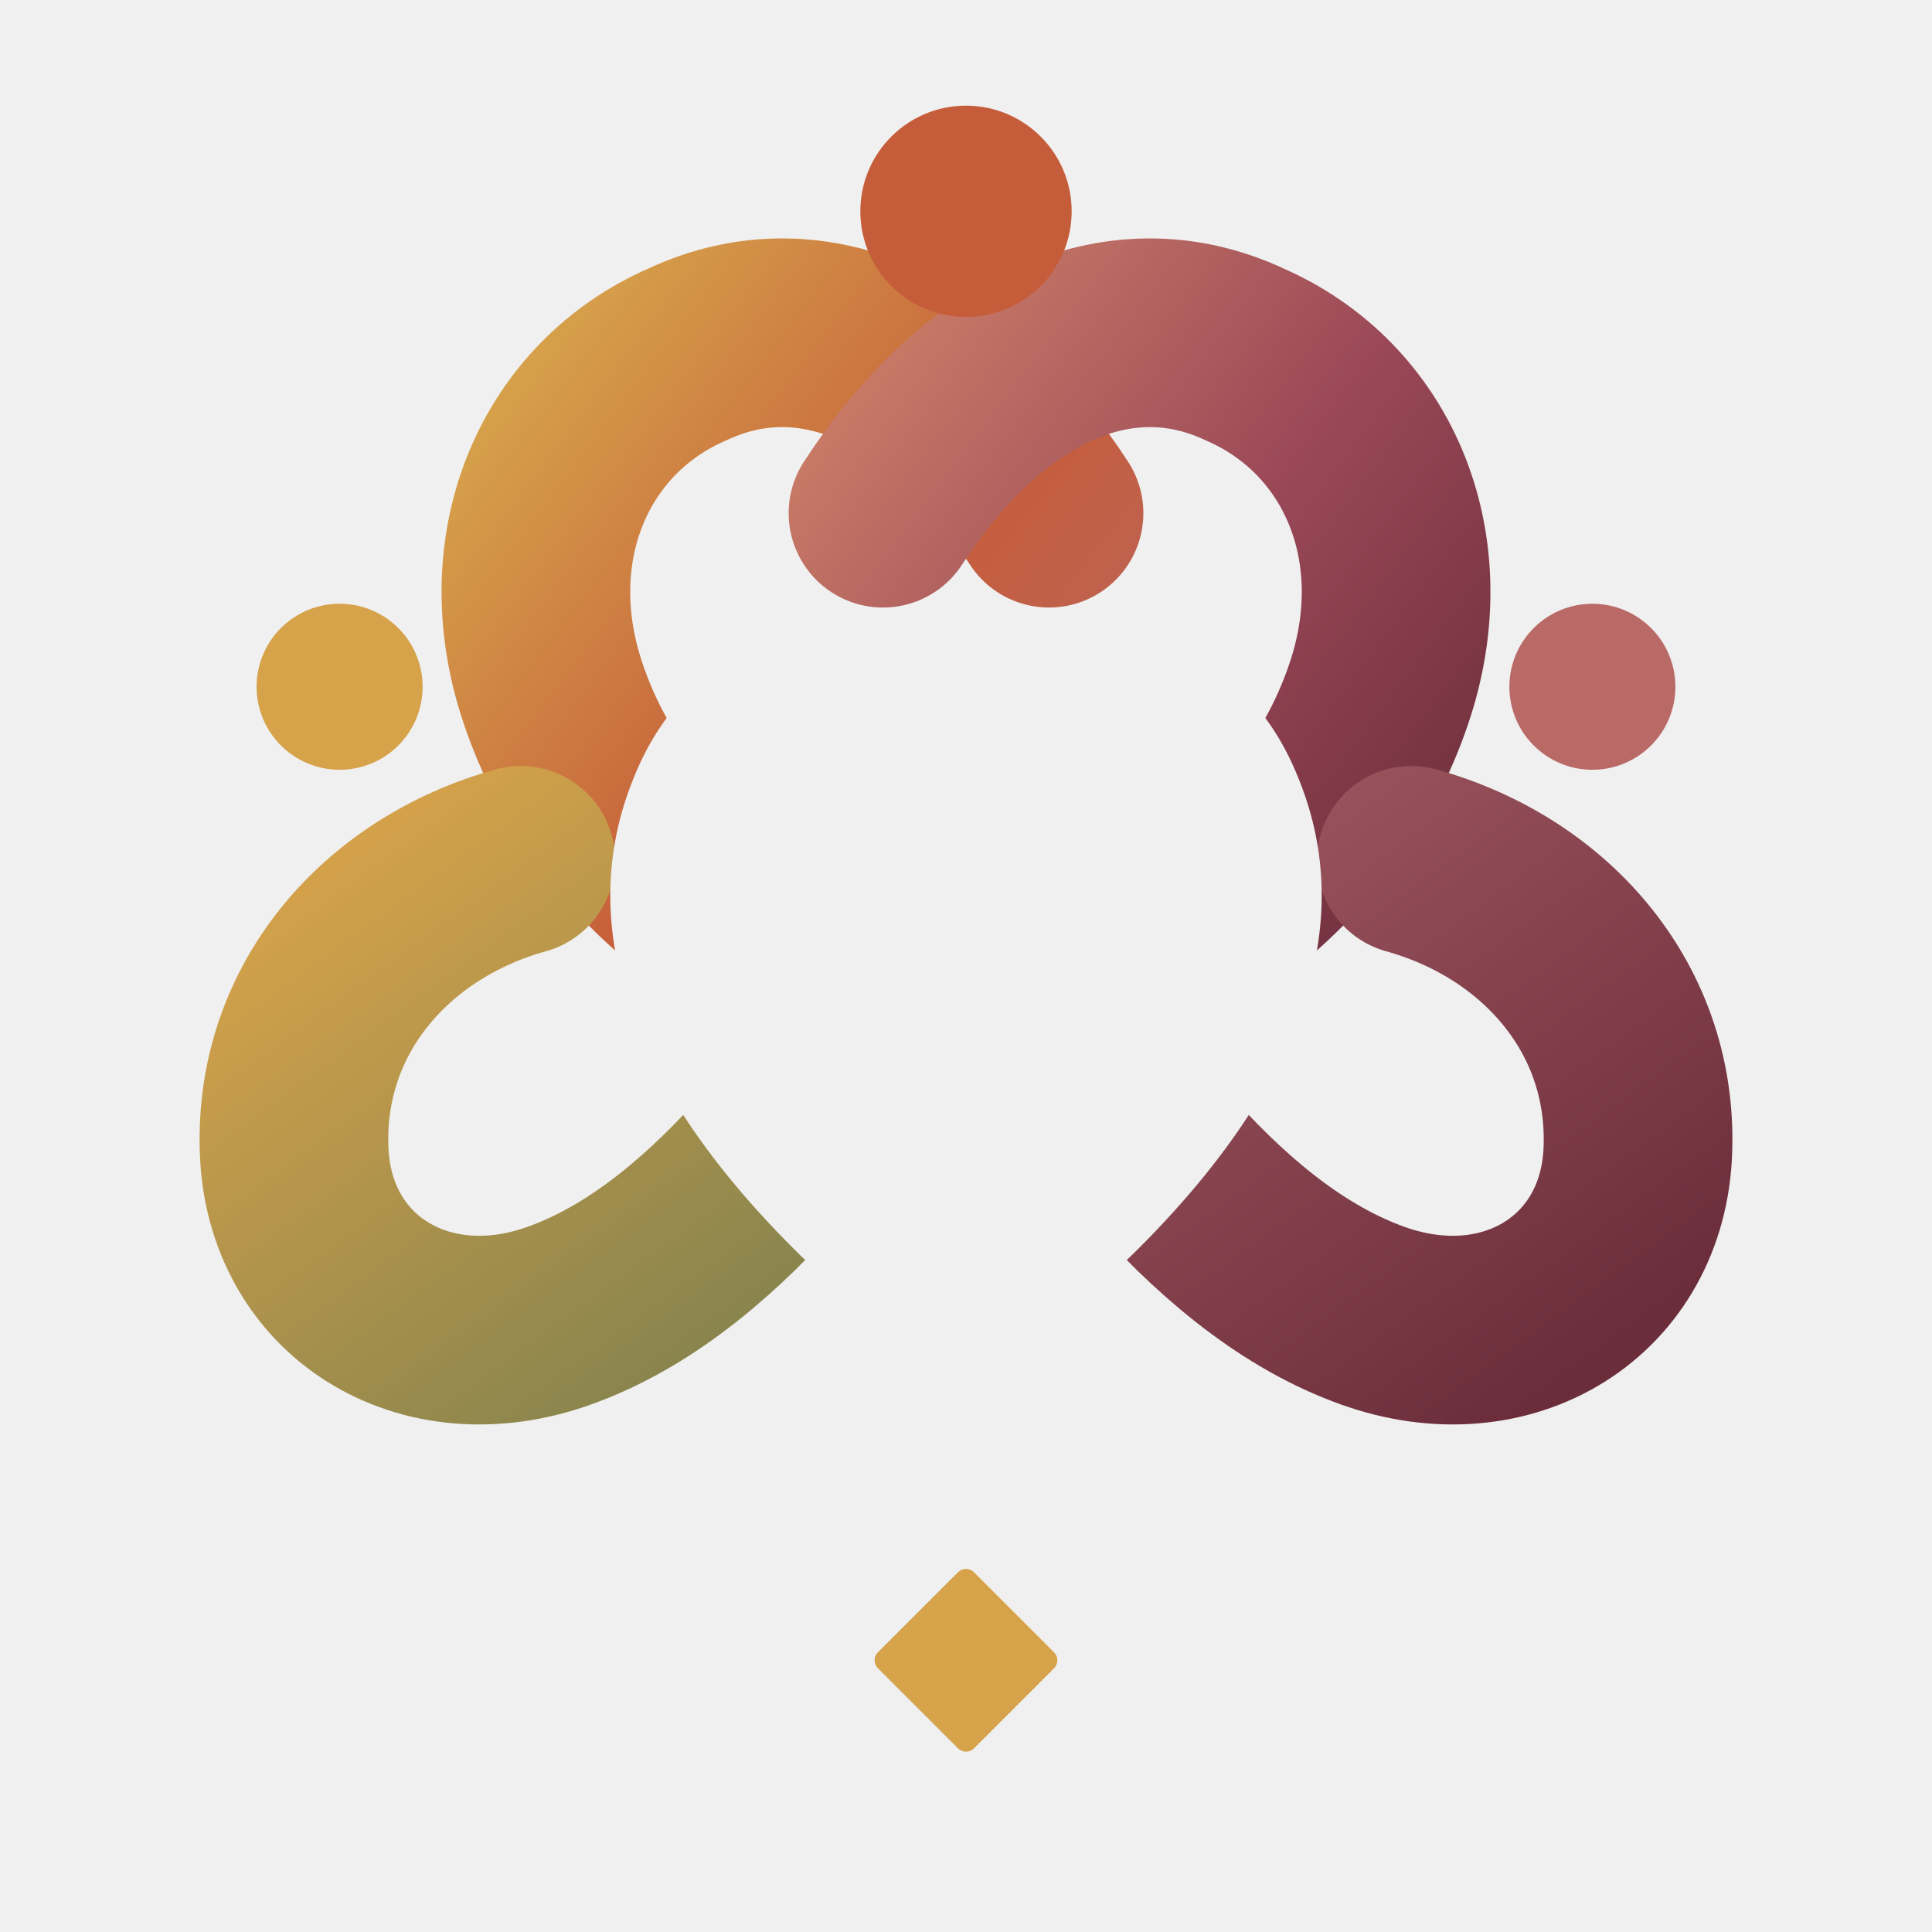
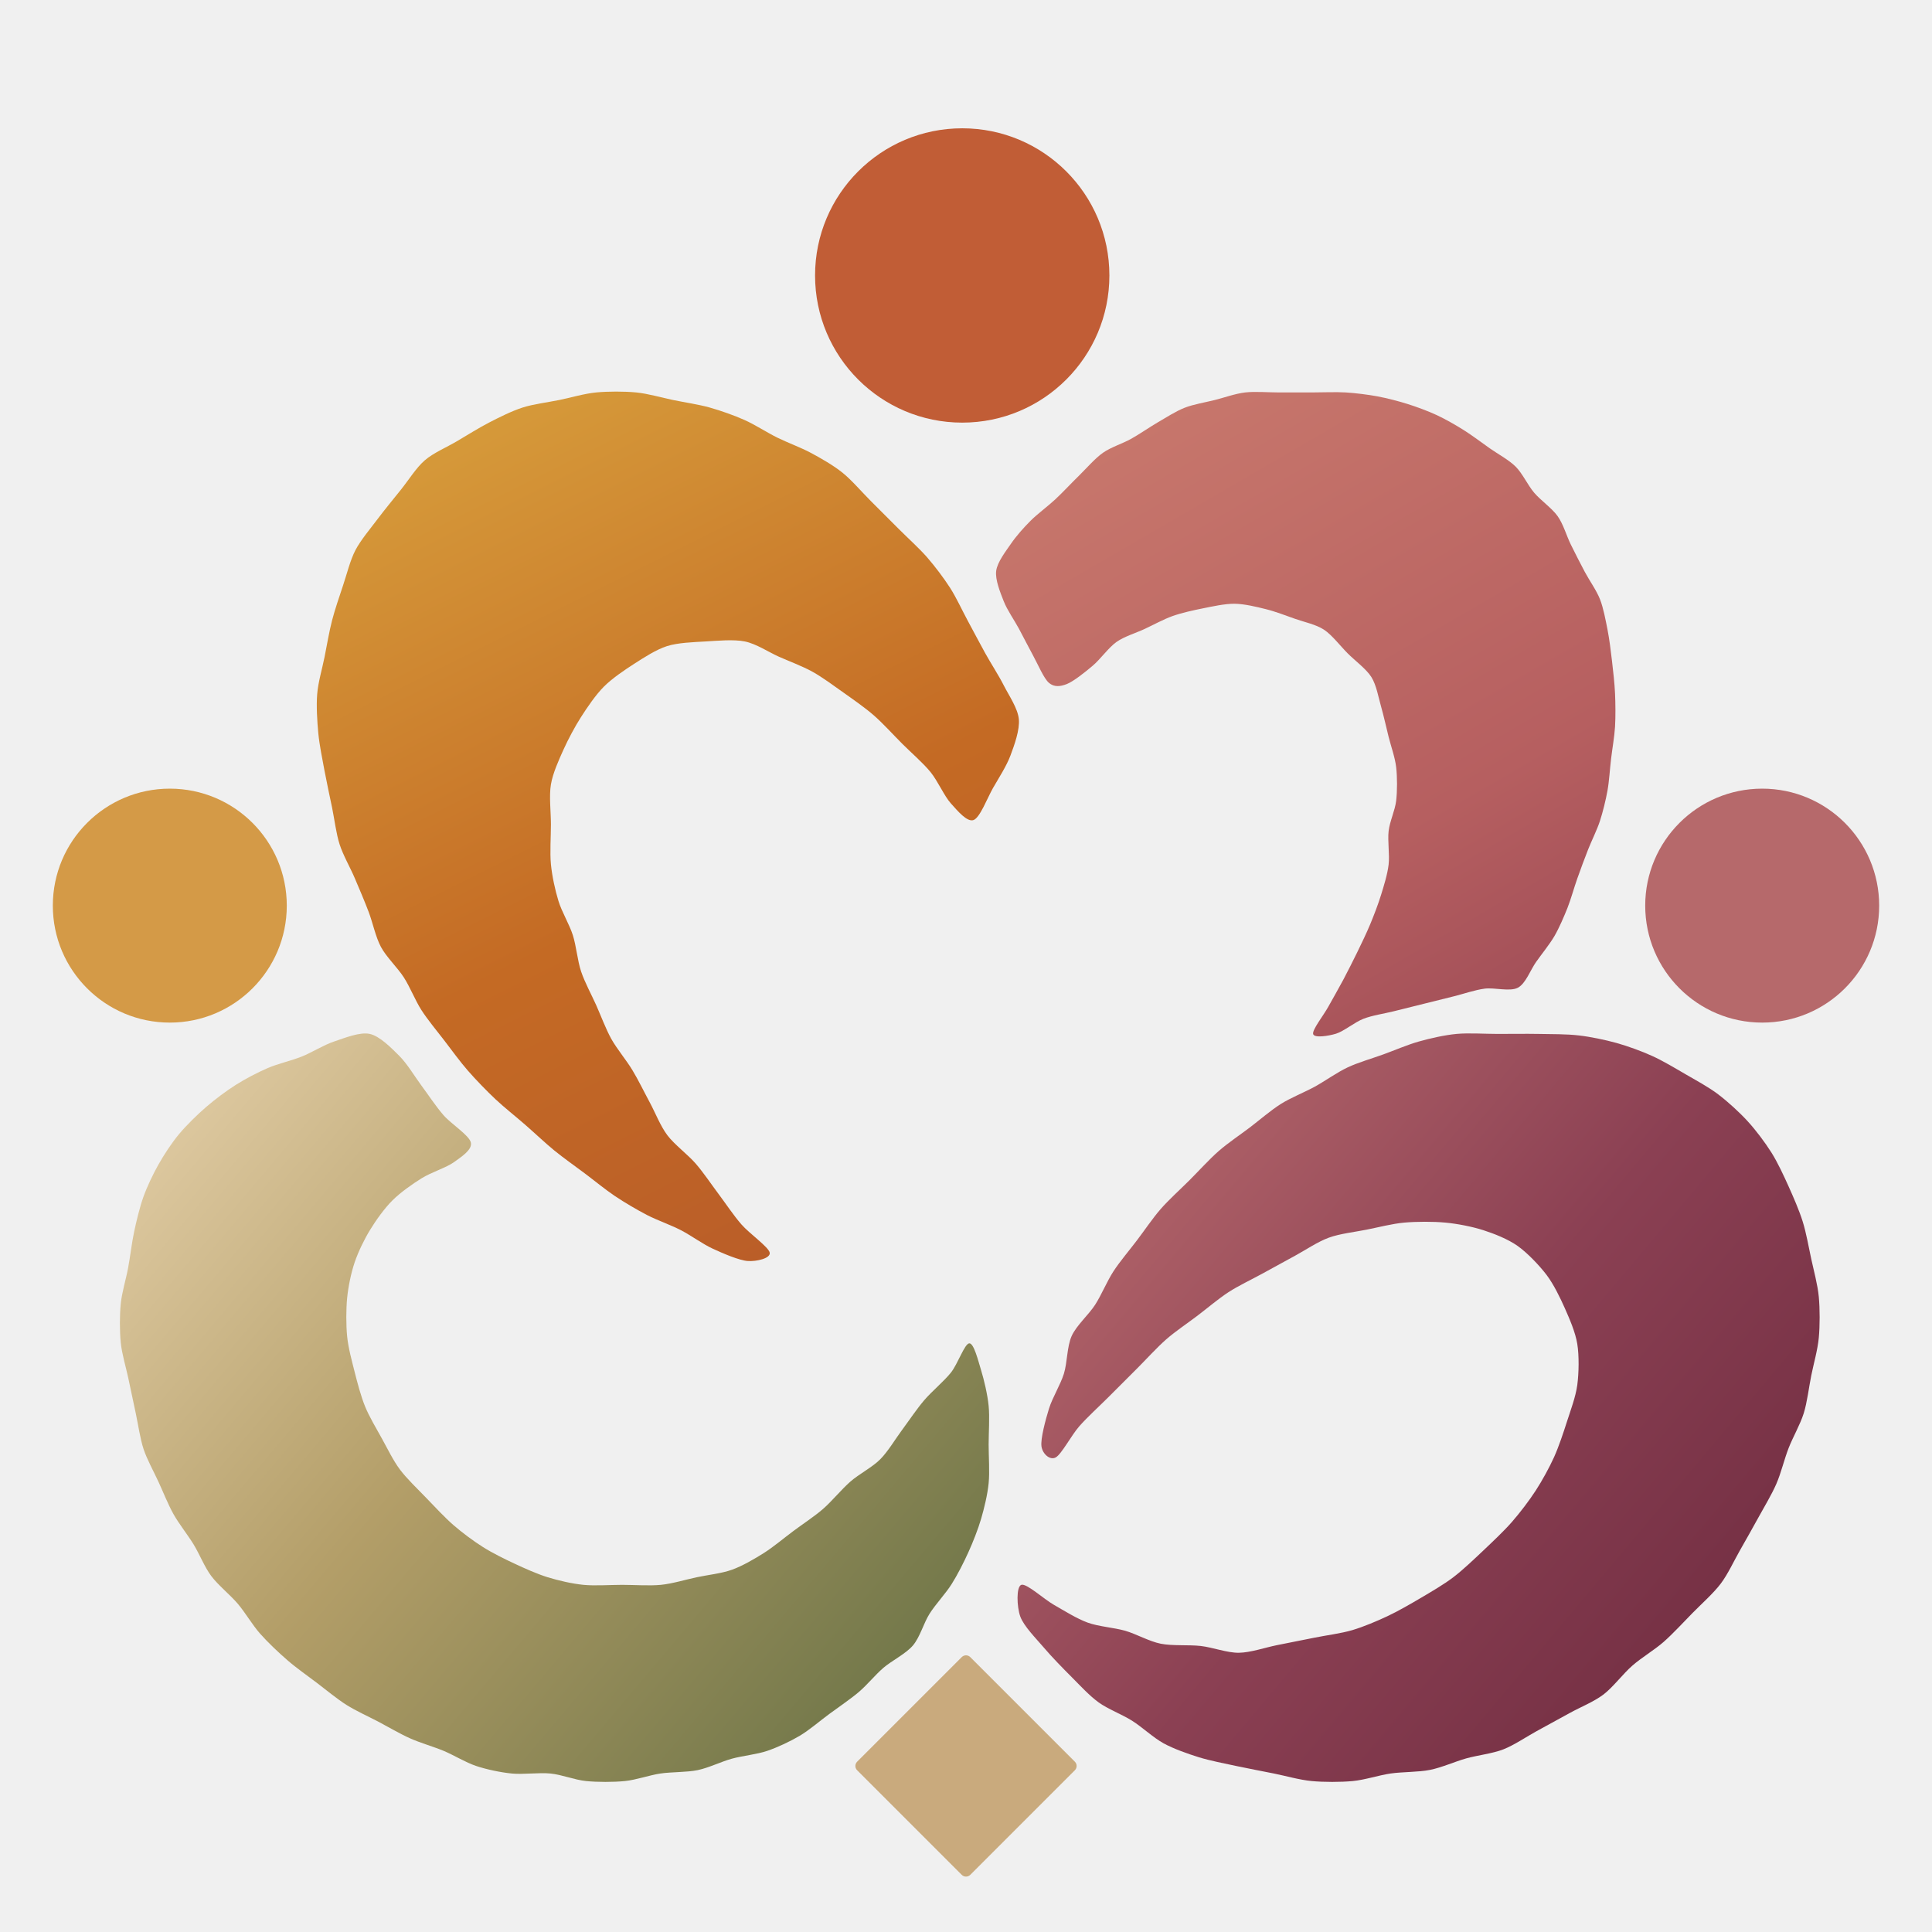
- <svg xmlns="http://www.w3.org/2000/svg" width="512" height="512" viewBox="0 0 512 512" role="img" aria-labelledby="title desc">
+ <svg xmlns="http://www.w3.org/2000/svg" width="1024" height="1024" viewBox="0 0 256 256" role="img">
  <defs>
-     <linearGradient id="gradWarm" x1="0" y1="0" x2="1" y2="1">
-       <stop offset="0" stop-color="#D6A24A" />
-       <stop offset="0.55" stop-color="#C65D3A" />
-       <stop offset="1" stop-color="#B86766" />
+     <linearGradient id="corrWarm" x1="80" y1="55" x2="145" y2="185" gradientUnits="userSpaceOnUse">
+       <stop offset="0" stop-color="#D9A33E" />
+       <stop offset="0.55" stop-color="#C46A24" />
+       <stop offset="1" stop-color="#B75A2A" />
    </linearGradient>
-     <linearGradient id="gradRose" x1="0" y1="0" x2="1" y2="1">
-       <stop offset="0" stop-color="#C97B67" />
-       <stop offset="0.5" stop-color="#9A4857" />
-       <stop offset="1" stop-color="#6B2D3A" />
+     <linearGradient id="corrRose" x1="175" y1="58" x2="240" y2="170" gradientUnits="userSpaceOnUse">
+       <stop offset="0" stop-color="#C9796D" />
+       <stop offset="0.55" stop-color="#B65F60" />
+       <stop offset="1" stop-color="#8D3E50" />
    </linearGradient>
-     <linearGradient id="gradOlive" x1="0" y1="0" x2="1" y2="1">
-       <stop offset="0" stop-color="#D6A24A" />
-       <stop offset="1" stop-color="#7A7F4E" />
+     <linearGradient id="corrOlive" x1="48" y1="150" x2="145" y2="232" gradientUnits="userSpaceOnUse">
+       <stop offset="0" stop-color="#E2CDA6" />
+       <stop offset="0.48" stop-color="#B39E68" />
+       <stop offset="1" stop-color="#73784A" />
    </linearGradient>
-     <linearGradient id="gradBurg" x1="0" y1="0" x2="1" y2="1">
-       <stop offset="0" stop-color="#A25A63" />
-       <stop offset="1" stop-color="#6B2D3A" />
+     <linearGradient id="corrBurg" x1="178" y1="145" x2="285" y2="235" gradientUnits="userSpaceOnUse">
+       <stop offset="0" stop-color="#B86A6D" />
+       <stop offset="0.45" stop-color="#8B4053" />
+       <stop offset="1" stop-color="#67263B" />
    </linearGradient>
-     <mask id="heartCut">
-       <rect x="0" y="0" width="256" height="256" fill="white" />
-       <path d="M128 188 L111 171 C80 143 77 120 84 103 C92 83 113 78 128 95 C143 78 164 83 172 103 C179 120 176 143 145 171 Z" fill="black" />
-     </mask>
  </defs>
-   <g id="mark" transform="translate(0 0) scale(2.0)">
-     <g mask="url(#heartCut)" fill="none" stroke-linecap="round" stroke-linejoin="round">
-       <path d="M126 133 C100 129 80 113 73 91 C67 72 75 54 91 47 C108 39 126 48 139 68" stroke="url(#gradWarm)" stroke-width="25" />
-       <path d="M130 133 C156 129 176 113 183 91 C189 72 181 54 165 47 C148 39 130 48 117 68" stroke="url(#gradRose)" stroke-width="25" />
-       <path d="M124 124 C112 142 96 166 75 174 C57 181 40 171 39 153 C38 134 51 119 69 114" stroke="url(#gradOlive)" stroke-width="25" />
-       <path d="M132 124 C144 142 160 166 181 174 C199 181 216 171 217 153 C218 134 205 119 187 114" stroke="url(#gradBurg)" stroke-width="25" />
-     </g>
-     <circle cx="128" cy="28" r="14" fill="#C65D3A" />
-     <circle cx="45" cy="91" r="11" fill="#D6A24A" />
-     <circle cx="211" cy="91" r="11" fill="#B96A67" />
-     <rect x="119" y="211" width="18" height="18" rx="1.5" transform="rotate(45 128 220)" fill="#D6A24A" />
+   <g id="GENORRA-mark" transform="translate(-28 -8)">
+     <path id="mark-part-2" d="M 107.00,60.00 C 105.44,60.15 103.62,60.69 102.12,61.00 C 100.63,61.31 98.68,61.54 97.25,62.00 C 95.82,62.46 94.12,63.31 92.79,64.00 C 91.45,64.69 89.83,65.71 88.52,66.48 C 87.22,67.25 85.40,68.02 84.28,69.00 C 83.15,69.98 82.12,71.64 81.16,72.84 C 80.20,74.04 78.93,75.58 78.00,76.82 C 77.07,78.06 75.79,79.57 75.09,80.91 C 74.40,82.24 73.95,84.10 73.47,85.53 C 73.00,86.95 72.38,88.74 72.00,90.21 C 71.62,91.67 71.30,93.59 71.00,95.08 C 70.70,96.58 70.15,98.42 70.03,99.97 C 69.90,101.52 70.03,103.62 70.18,105.18 C 70.33,106.73 70.72,108.62 71.00,110.13 C 71.28,111.63 71.69,113.51 72.00,115.00 C 72.31,116.50 72.54,118.45 73.00,119.88 C 73.46,121.31 74.41,122.96 75.00,124.34 C 75.59,125.72 76.33,127.46 76.86,128.86 C 77.39,130.26 77.77,132.15 78.48,133.48 C 79.19,134.81 80.69,136.23 81.51,137.51 C 82.34,138.80 83.02,140.56 83.84,141.84 C 84.66,143.12 85.93,144.64 86.88,145.88 C 87.82,147.11 88.96,148.68 90.00,149.87 C 91.04,151.06 92.49,152.56 93.65,153.65 C 94.81,154.74 96.36,155.96 97.55,157.00 C 98.75,158.04 100.21,159.43 101.43,160.43 C 102.64,161.42 104.22,162.53 105.46,163.46 C 106.70,164.39 108.22,165.64 109.49,166.49 C 110.76,167.34 112.41,168.31 113.74,169.00 C 115.08,169.69 116.87,170.31 118.21,171.00 C 119.55,171.69 121.11,172.85 122.47,173.47 C 123.84,174.10 125.94,175.01 127.09,175.09 C 128.25,175.17 130.12,174.74 129.99,173.99 C 129.87,173.25 127.29,171.45 126.25,170.25 C 125.21,169.06 124.15,167.46 123.22,166.22 C 122.29,164.98 121.22,163.38 120.19,162.19 C 119.15,160.99 117.38,159.68 116.44,158.44 C 115.51,157.21 114.83,155.44 114.12,154.12 C 113.40,152.79 112.58,151.09 111.79,149.79 C 111.01,148.49 109.73,146.97 109.00,145.66 C 108.27,144.34 107.61,142.56 107.00,141.19 C 106.39,139.83 105.48,138.16 105.00,136.73 C 104.52,135.31 104.36,133.33 103.90,131.90 C 103.44,130.47 102.44,128.83 102.00,127.39 C 101.56,125.96 101.15,124.08 101.00,122.52 C 100.85,120.96 101.00,118.85 101.00,117.23 C 101.00,115.60 100.74,113.45 101.00,111.94 C 101.26,110.42 102.05,108.70 102.66,107.34 C 103.28,105.97 104.17,104.29 104.99,103.01 C 105.81,101.73 106.94,100.06 108.03,98.97 C 109.11,97.89 110.78,96.76 112.06,95.94 C 113.34,95.12 114.95,94.07 116.39,93.61 C 117.82,93.16 119.84,93.09 121.42,93.00 C 123.01,92.91 125.22,92.69 126.71,93.00 C 128.21,93.31 129.81,94.39 131.17,95.00 C 132.54,95.61 134.32,96.27 135.64,97.00 C 136.96,97.73 138.52,98.89 139.78,99.78 C 141.03,100.67 142.62,101.77 143.81,102.81 C 145.00,103.85 146.40,105.40 147.55,106.55 C 148.70,107.70 150.30,109.08 151.29,110.29 C 152.28,111.51 153.12,113.49 154.00,114.46 C 154.88,115.44 156.15,116.97 157.00,116.66 C 157.85,116.35 158.82,113.75 159.57,112.43 C 160.32,111.12 161.37,109.51 161.89,108.11 C 162.42,106.70 163.14,104.70 163.00,103.28 C 162.86,101.85 161.68,100.15 161.00,98.81 C 160.32,97.47 159.27,95.86 158.54,94.54 C 157.81,93.22 156.93,91.54 156.21,90.21 C 155.50,88.89 154.71,87.17 153.89,85.89 C 153.07,84.61 151.89,83.05 150.85,81.85 C 149.81,80.66 148.26,79.26 147.11,78.11 C 145.97,76.97 144.52,75.52 143.37,74.37 C 142.22,73.22 140.85,71.61 139.63,70.63 C 138.41,69.65 136.76,68.71 135.43,68.00 C 134.10,67.29 132.32,66.64 130.98,65.98 C 129.63,65.31 128.02,64.26 126.65,63.65 C 125.28,63.04 123.50,62.41 122.04,62.00 C 120.59,61.59 118.66,61.31 117.17,61.00 C 115.67,60.69 113.85,60.15 112.29,60.00 C 110.73,59.85 108.56,59.85 107.00,60.00 Z" fill="url(#corrWarm)" />
+     <path id="mark-part-3" d="M 193.00,60.00 C 191.70,60.15 190.21,60.69 188.98,61.00 C 187.75,61.31 186.14,61.57 184.97,62.03 C 183.80,62.49 182.45,63.36 181.35,64.00 C 180.26,64.64 178.93,65.57 177.82,66.18 C 176.71,66.79 175.19,67.26 174.14,68.00 C 173.09,68.74 171.93,70.09 170.96,71.04 C 169.99,71.98 168.81,73.26 167.83,74.17 C 166.84,75.09 165.46,76.10 164.56,77.00 C 163.66,77.90 162.67,79.01 161.97,80.03 C 161.27,81.05 160.15,82.48 160.00,83.65 C 159.85,84.82 160.54,86.50 161.00,87.67 C 161.46,88.84 162.40,90.17 163.00,91.28 C 163.60,92.39 164.31,93.81 164.92,94.92 C 165.53,96.03 166.32,97.92 167.00,98.49 C 167.68,99.06 168.47,98.99 169.36,98.64 C 170.25,98.29 171.79,97.06 172.79,96.21 C 173.80,95.36 174.88,93.82 175.93,93.07 C 176.98,92.33 178.51,91.88 179.65,91.35 C 180.79,90.82 182.19,90.05 183.37,89.63 C 184.56,89.21 186.13,88.86 187.39,88.61 C 188.64,88.36 190.29,87.99 191.57,88.00 C 192.84,88.01 194.48,88.40 195.71,88.71 C 196.94,89.01 198.42,89.58 199.61,90.00 C 200.79,90.42 202.38,90.74 203.44,91.44 C 204.51,92.15 205.62,93.62 206.58,94.58 C 207.54,95.54 209.04,96.64 209.72,97.72 C 210.39,98.80 210.65,100.41 211.00,101.62 C 211.35,102.84 211.69,104.41 212.00,105.64 C 212.31,106.87 212.85,108.37 213.00,109.66 C 213.15,110.96 213.15,112.80 213.00,114.10 C 212.85,115.39 212.15,116.82 212.00,118.12 C 211.85,119.41 212.15,121.26 212.00,122.55 C 211.85,123.85 211.37,125.37 211.00,126.57 C 210.63,127.78 210.06,129.26 209.58,130.42 C 209.10,131.58 208.41,133.01 207.86,134.14 C 207.31,135.27 206.59,136.69 206.00,137.81 C 205.41,138.92 204.61,140.31 204.00,141.41 C 203.39,142.52 201.84,144.48 202.00,145.02 C 202.16,145.57 204.01,145.28 205.03,144.97 C 206.05,144.66 207.48,143.46 208.65,143.00 C 209.82,142.54 211.44,142.31 212.67,142.00 C 213.90,141.69 215.46,141.31 216.69,141.00 C 217.92,140.69 219.48,140.31 220.71,140.00 C 221.94,139.69 223.44,139.17 224.73,139.00 C 226.02,138.83 228.07,139.43 229.12,138.88 C 230.16,138.34 230.80,136.50 231.55,135.45 C 232.29,134.40 233.34,133.12 233.98,132.02 C 234.61,130.93 235.23,129.47 235.70,128.30 C 236.16,127.13 236.58,125.59 237.00,124.41 C 237.42,123.22 237.97,121.74 238.43,120.57 C 238.89,119.40 239.61,117.98 240.00,116.78 C 240.39,115.58 240.77,114.03 241.00,112.76 C 241.23,111.49 241.32,109.82 241.48,108.52 C 241.63,107.23 241.92,105.63 242.00,104.30 C 242.08,102.98 242.06,101.20 242.00,99.87 C 241.94,98.53 241.75,96.90 241.60,95.60 C 241.45,94.30 241.25,92.67 241.00,91.41 C 240.75,90.15 240.46,88.56 240.00,87.39 C 239.54,86.22 238.59,84.90 238.00,83.79 C 237.41,82.67 236.68,81.26 236.13,80.13 C 235.57,78.99 235.15,77.46 234.40,76.40 C 233.66,75.35 232.12,74.28 231.27,73.27 C 230.42,72.26 229.74,70.74 228.84,69.84 C 227.94,68.94 226.46,68.15 225.41,67.41 C 224.36,66.67 223.05,65.68 221.97,65.00 C 220.89,64.32 219.51,63.53 218.37,63.00 C 217.23,62.47 215.74,61.92 214.54,61.54 C 213.34,61.16 211.79,60.76 210.52,60.52 C 209.26,60.29 207.63,60.08 206.31,60.00 C 204.98,59.92 203.23,60.00 201.87,60.00 C 200.51,60.00 198.80,60.00 197.44,60.00 C 196.07,60.00 194.30,59.85 193.00,60.00 Z" fill="url(#corrRose)" />
+     <path id="mark-part-6" d="M 77.00,145.00 C 75.68,144.71 73.67,145.54 72.28,146.00 C 70.90,146.46 69.33,147.46 67.98,148.00 C 66.63,148.54 64.81,148.95 63.48,149.52 C 62.14,150.10 60.51,150.95 59.26,151.74 C 58.01,152.53 56.50,153.66 55.34,154.66 C 54.18,155.66 52.68,157.12 51.71,158.29 C 50.74,159.46 49.72,161.02 49.00,162.30 C 48.28,163.57 47.49,165.23 47.00,166.60 C 46.51,167.97 46.08,169.78 45.77,171.23 C 45.46,172.67 45.25,174.57 44.97,176.03 C 44.70,177.49 44.15,179.24 44.00,180.76 C 43.85,182.27 43.85,184.38 44.00,185.89 C 44.15,187.40 44.69,189.16 45.00,190.61 C 45.31,192.05 45.69,193.88 46.00,195.32 C 46.31,196.77 46.57,198.65 47.03,200.03 C 47.49,201.41 48.39,203.02 49.00,204.35 C 49.61,205.67 50.28,207.37 51.00,208.65 C 51.72,209.93 52.91,211.42 53.67,212.67 C 54.44,213.93 55.10,215.64 56.00,216.84 C 56.90,218.04 58.53,219.35 59.52,220.52 C 60.50,221.68 61.43,223.29 62.44,224.44 C 63.45,225.59 64.94,227.00 66.10,228.00 C 67.25,229.00 68.79,230.08 69.99,230.99 C 71.19,231.90 72.66,233.12 73.91,233.91 C 75.16,234.70 76.83,235.45 78.13,236.13 C 79.42,236.81 81.01,237.75 82.34,238.34 C 83.67,238.94 85.45,239.44 86.79,240.00 C 88.13,240.56 89.71,241.54 91.09,242.00 C 92.47,242.46 94.30,242.85 95.81,243.00 C 97.32,243.15 99.43,242.85 100.94,243.00 C 102.45,243.15 104.15,243.85 105.66,244.00 C 107.17,244.15 109.28,244.15 110.79,244.00 C 112.30,243.85 114.03,243.22 115.51,243.00 C 116.99,242.78 119.00,242.85 120.45,242.55 C 121.90,242.25 123.55,241.43 124.96,241.04 C 126.37,240.65 128.28,240.47 129.66,240.00 C 131.04,239.53 132.70,238.75 133.97,238.00 C 135.23,237.25 136.69,235.99 137.90,235.10 C 139.10,234.21 140.72,233.12 141.82,232.18 C 142.92,231.24 143.96,229.94 145.05,229.00 C 146.14,228.06 148.02,227.14 148.96,226.04 C 149.90,224.94 150.38,223.08 151.17,221.83 C 151.96,220.58 153.31,219.15 154.09,217.91 C 154.88,216.66 155.71,215.02 156.31,213.69 C 156.91,212.37 157.59,210.66 158.00,209.26 C 158.41,207.86 158.85,206.05 159.00,204.54 C 159.15,203.03 159.00,200.98 159.00,199.41 C 159.00,197.84 159.15,195.79 159.00,194.28 C 158.85,192.77 158.39,190.83 158.00,189.56 C 157.61,188.29 157.04,185.95 156.43,186.00 C 155.81,186.05 154.92,188.72 154.00,189.88 C 153.08,191.03 151.45,192.38 150.46,193.54 C 149.47,194.70 148.43,196.26 147.54,197.46 C 146.64,198.67 145.66,200.34 144.62,201.38 C 143.57,202.43 141.85,203.30 140.69,204.31 C 139.54,205.31 138.22,206.93 137.06,207.94 C 135.91,208.94 134.34,209.96 133.14,210.86 C 131.94,211.75 130.47,212.99 129.22,213.78 C 127.97,214.57 126.37,215.50 125.01,215.99 C 123.64,216.49 121.74,216.69 120.29,217.00 C 118.84,217.31 117.08,217.85 115.57,218.00 C 114.06,218.15 112.01,218.00 110.44,218.00 C 108.87,218.00 106.82,218.15 105.31,218.00 C 103.80,217.85 101.99,217.43 100.59,217.00 C 99.19,216.57 97.52,215.82 96.20,215.20 C 94.88,214.59 93.24,213.78 91.99,212.99 C 90.74,212.20 89.22,211.07 88.07,210.07 C 86.91,209.06 85.52,207.56 84.44,206.44 C 83.35,205.31 81.90,203.93 81.00,202.73 C 80.10,201.53 79.30,199.87 78.59,198.59 C 77.88,197.31 76.93,195.72 76.38,194.38 C 75.83,193.03 75.36,191.24 75.00,189.82 C 74.64,188.39 74.15,186.61 74.00,185.10 C 73.85,183.59 73.85,181.48 74.00,179.97 C 74.15,178.46 74.53,176.63 75.00,175.25 C 75.47,173.87 76.27,172.22 77.04,170.96 C 77.81,169.70 78.95,168.10 80.00,167.06 C 81.05,166.01 82.64,164.89 83.88,164.12 C 85.13,163.34 87.14,162.72 88.14,162.00 C 89.14,161.28 90.61,160.35 90.39,159.39 C 90.18,158.44 87.77,156.92 86.77,155.77 C 85.76,154.61 84.74,153.05 83.84,151.84 C 82.95,150.64 81.97,148.97 80.92,147.92 C 79.87,146.87 78.32,145.29 77.00,145.00 Z" fill="url(#corrOlive)" />
+     <path id="mark-part-7" d="M 221.00,145.00 C 219.40,145.15 217.48,145.59 215.99,146.01 C 214.50,146.43 212.72,147.20 211.28,147.72 C 209.83,148.25 207.95,148.78 206.56,149.44 C 205.17,150.09 203.55,151.26 202.20,152.00 C 200.84,152.74 199.04,153.45 197.72,154.28 C 196.40,155.11 194.85,156.45 193.59,157.41 C 192.32,158.37 190.68,159.47 189.46,160.54 C 188.24,161.61 186.80,163.20 185.62,164.38 C 184.45,165.55 182.85,166.99 181.79,168.21 C 180.72,169.44 179.62,171.08 178.66,172.34 C 177.70,173.61 176.38,175.16 175.53,176.47 C 174.68,177.78 173.95,179.58 173.11,180.89 C 172.26,182.21 170.63,183.63 170.00,185.03 C 169.37,186.43 169.43,188.56 168.97,190.03 C 168.51,191.50 167.46,193.17 167.00,194.64 C 166.54,196.12 165.86,198.66 166.00,199.65 C 166.14,200.65 167.12,201.53 167.88,201.12 C 168.65,200.71 169.94,198.21 171.01,196.99 C 172.08,195.77 173.67,194.33 174.85,193.15 C 176.03,191.97 177.51,190.49 178.69,189.31 C 179.86,188.14 181.30,186.55 182.52,185.48 C 183.74,184.41 185.39,183.31 186.65,182.35 C 187.92,181.39 189.47,180.07 190.78,179.22 C 192.09,178.37 193.85,177.54 195.20,176.80 C 196.56,176.05 198.27,175.11 199.62,174.38 C 200.98,173.64 202.62,172.53 204.07,172.00 C 205.51,171.47 207.52,171.25 209.06,170.94 C 210.59,170.64 212.49,170.14 214.09,170.00 C 215.69,169.86 217.91,169.85 219.51,170.00 C 221.11,170.15 223.06,170.53 224.53,171.00 C 225.99,171.47 227.80,172.18 229.09,173.09 C 230.37,174.00 231.96,175.66 232.92,176.92 C 233.88,178.19 234.72,179.94 235.35,181.35 C 235.97,182.75 236.75,184.53 237.00,186.09 C 237.25,187.64 237.21,189.93 237.00,191.51 C 236.79,193.09 236.10,194.90 235.63,196.37 C 235.16,197.84 234.55,199.68 233.92,201.08 C 233.28,202.49 232.34,204.20 231.49,205.51 C 230.64,206.82 229.43,208.41 228.36,209.64 C 227.30,210.86 225.72,212.34 224.53,213.47 C 223.33,214.60 221.83,216.04 220.56,217.00 C 219.30,217.96 217.61,218.94 216.27,219.73 C 214.93,220.52 213.24,221.50 211.85,222.15 C 210.45,222.81 208.67,223.56 207.19,224.00 C 205.70,224.44 203.71,224.69 202.18,225.00 C 200.64,225.31 198.70,225.69 197.16,226.00 C 195.63,226.31 193.70,226.98 192.15,227.00 C 190.61,227.02 188.69,226.28 187.10,226.10 C 185.51,225.92 183.34,226.11 181.80,225.80 C 180.26,225.49 178.57,224.51 177.08,224.08 C 175.60,223.66 173.55,223.53 172.11,223.00 C 170.66,222.47 169.00,221.42 167.65,220.65 C 166.31,219.89 164.01,217.76 163.33,218.00 C 162.64,218.24 162.73,220.91 163.19,222.19 C 163.65,223.47 165.27,225.09 166.32,226.32 C 167.36,227.55 168.89,229.11 170.00,230.22 C 171.11,231.33 172.35,232.69 173.58,233.58 C 174.80,234.46 176.68,235.17 178.00,236.00 C 179.32,236.83 180.83,238.26 182.18,239.00 C 183.54,239.74 185.37,240.38 186.84,240.84 C 188.32,241.30 190.26,241.67 191.79,242.00 C 193.32,242.33 195.27,242.69 196.80,243.00 C 198.34,243.31 200.21,243.85 201.81,244.00 C 203.41,244.15 205.64,244.15 207.24,244.00 C 208.84,243.85 210.68,243.23 212.25,243.00 C 213.82,242.77 215.94,242.83 217.48,242.52 C 219.01,242.22 220.78,241.42 222.27,241.00 C 223.76,240.58 225.77,240.36 227.20,239.80 C 228.63,239.24 230.27,238.12 231.62,237.38 C 232.98,236.63 234.69,235.70 236.04,234.96 C 237.40,234.21 239.20,233.49 240.47,232.53 C 241.73,231.57 243.08,229.76 244.30,228.70 C 245.52,227.63 247.21,226.64 248.43,225.57 C 249.65,224.50 251.11,222.91 252.27,221.73 C 253.43,220.55 255.04,219.12 256.00,217.85 C 256.96,216.58 257.76,214.82 258.53,213.47 C 259.29,212.13 260.26,210.43 261.00,209.07 C 261.74,207.72 262.76,206.04 263.37,204.63 C 263.99,203.22 264.44,201.31 265.00,199.88 C 265.56,198.44 266.54,196.75 267.00,195.28 C 267.46,193.81 267.69,191.81 268.00,190.27 C 268.31,188.73 268.85,186.86 269.00,185.26 C 269.15,183.66 269.15,181.43 269.00,179.83 C 268.85,178.23 268.33,176.35 268.00,174.82 C 267.67,173.29 267.33,171.34 266.87,169.87 C 266.41,168.39 265.63,166.61 265.00,165.21 C 264.37,163.81 263.56,162.05 262.73,160.73 C 261.90,159.41 260.68,157.78 259.60,156.60 C 258.52,155.41 256.93,153.96 255.66,153.00 C 254.40,152.04 252.68,151.12 251.34,150.34 C 250.00,149.56 248.32,148.55 246.92,147.92 C 245.52,147.28 243.69,146.62 242.20,146.20 C 240.71,145.79 238.78,145.38 237.20,145.20 C 235.61,145.01 233.50,145.03 231.85,145.00 C 230.20,144.97 228.09,145.00 226.43,145.00 C 224.76,145.00 222.60,144.85 221.00,145.00 Z" fill="url(#corrBurg)" />
+     <circle id="head-top" cx="155.5" cy="44.5" r="19.5" fill="#C15D36" />
+     <circle id="head-left" cx="50.5" cy="128" r="15.5" fill="#D49A47" />
+     <circle id="head-right" cx="261.5" cy="128" r="15.5" fill="#B6696B" />
+     <rect id="base-diamond" x="145.4" y="231.4" width="21.2" height="21.2" rx="0.8" transform="rotate(45 156 242)" fill="#C9AA7D" />
  </g>
</svg>
